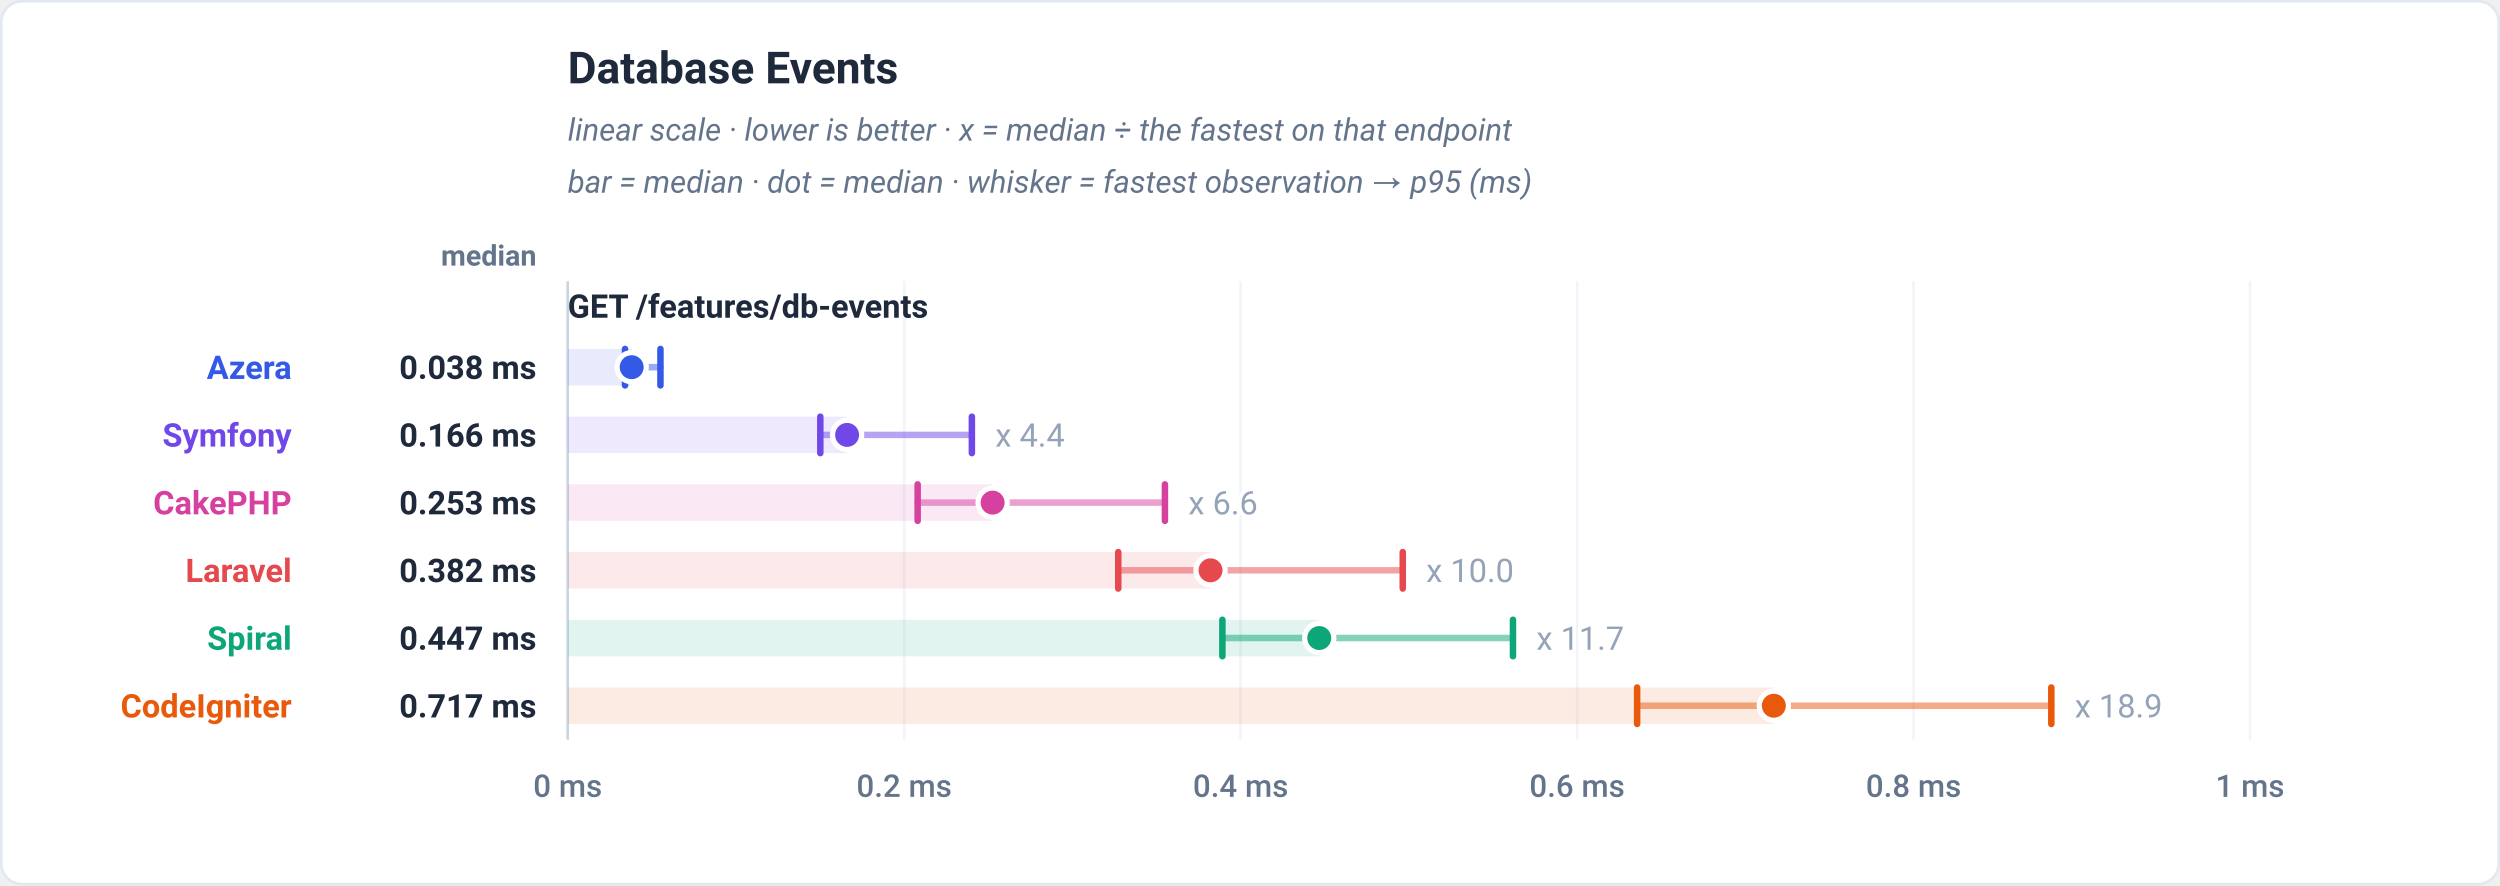
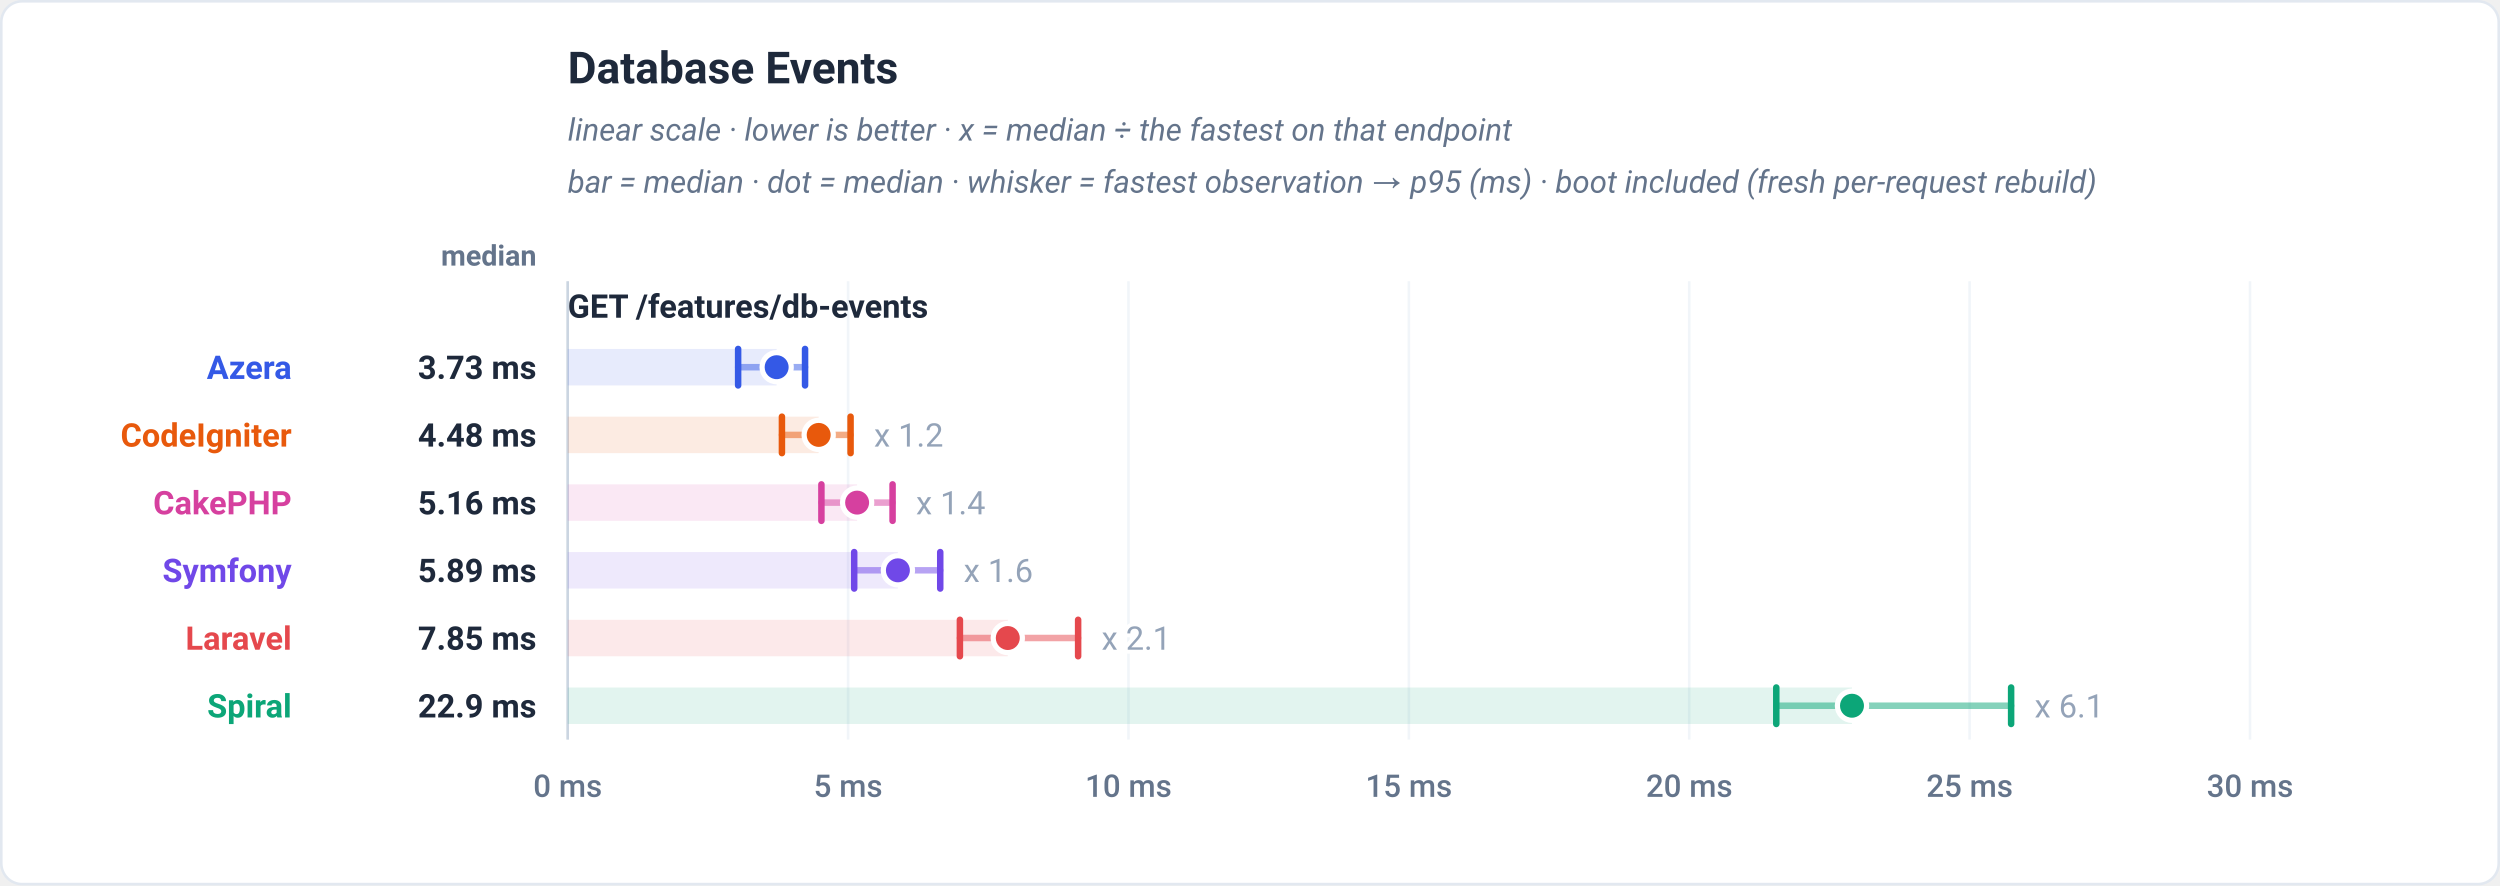
<svg xmlns="http://www.w3.org/2000/svg" viewBox="0 0 960 340" width="960" height="340" role="img" font-family="-apple-system,BlinkMacSystemFont,'Segoe UI',Roboto,Helvetica,Arial,sans-serif">
  <rect x="0.5" y="0.5" width="959" height="339" rx="8" fill="#ffffff" stroke="#e2e8f0" />
  <text x="218" y="32" font-family="-apple-system,BlinkMacSystemFont,'Segoe UI',Roboto,Helvetica,Arial,sans-serif" font-size="17" font-weight="700" fill="#1e293b" text-anchor="start">Database Events</text>
  <text x="218" y="54" font-family="-apple-system,BlinkMacSystemFont,'Segoe UI',Roboto,Helvetica,Arial,sans-serif" font-size="12" font-weight="400" fill="#64748b" text-anchor="start" font-style="italic">linear scale · lower is better · x = median ÷ the fastest on that endpoint</text>
-   <text x="218" y="74" font-family="-apple-system,BlinkMacSystemFont,'Segoe UI',Roboto,Helvetica,Arial,sans-serif" font-size="12" font-weight="400" fill="#64748b" text-anchor="start" font-style="italic">bar = median · dot = median · whisker = fastest observation → p95 (ms)</text>
+   <text x="218" y="74" font-family="-apple-system,BlinkMacSystemFont,'Segoe UI',Roboto,Helvetica,Arial,sans-serif" font-size="12" font-weight="400" fill="#64748b" text-anchor="start" font-style="italic">bar = median · dot = median · whisker = fastest observation → p95 (ms) · boot included (fresh per-request rebuild)</text>
  <text x="206" y="102" font-family="-apple-system,BlinkMacSystemFont,'Segoe UI',Roboto,Helvetica,Arial,sans-serif" font-size="11" font-weight="600" fill="#64748b" text-anchor="end">median</text>
  <line x1="218" y1="108" x2="218" y2="284" stroke="#f1f5f9" stroke-width="1" />
  <text x="218" y="306" font-family="-apple-system,BlinkMacSystemFont,'Segoe UI',Roboto,Helvetica,Arial,sans-serif" font-size="12" font-weight="500" fill="#64748b" text-anchor="middle">0 ms</text>
-   <line x1="347.2" y1="108" x2="347.2" y2="284" stroke="#f1f5f9" stroke-width="1" />
-   <text x="347.2" y="306" font-family="-apple-system,BlinkMacSystemFont,'Segoe UI',Roboto,Helvetica,Arial,sans-serif" font-size="12" font-weight="500" fill="#64748b" text-anchor="middle">0.2 ms</text>
-   <line x1="476.4" y1="108" x2="476.4" y2="284" stroke="#f1f5f9" stroke-width="1" />
-   <text x="476.4" y="306" font-family="-apple-system,BlinkMacSystemFont,'Segoe UI',Roboto,Helvetica,Arial,sans-serif" font-size="12" font-weight="500" fill="#64748b" text-anchor="middle">0.4 ms</text>
-   <line x1="605.6" y1="108" x2="605.6" y2="284" stroke="#f1f5f9" stroke-width="1" />
-   <text x="605.6" y="306" font-family="-apple-system,BlinkMacSystemFont,'Segoe UI',Roboto,Helvetica,Arial,sans-serif" font-size="12" font-weight="500" fill="#64748b" text-anchor="middle">0.6 ms</text>
-   <line x1="734.8" y1="108" x2="734.8" y2="284" stroke="#f1f5f9" stroke-width="1" />
-   <text x="734.8" y="306" font-family="-apple-system,BlinkMacSystemFont,'Segoe UI',Roboto,Helvetica,Arial,sans-serif" font-size="12" font-weight="500" fill="#64748b" text-anchor="middle">0.8 ms</text>
+   <line x1="325.67" y1="108" x2="325.67" y2="284" stroke="#f1f5f9" stroke-width="1" />
+   <text x="325.67" y="306" font-family="-apple-system,BlinkMacSystemFont,'Segoe UI',Roboto,Helvetica,Arial,sans-serif" font-size="12" font-weight="500" fill="#64748b" text-anchor="middle">5 ms</text>
+   <line x1="433.33" y1="108" x2="433.33" y2="284" stroke="#f1f5f9" stroke-width="1" />
+   <text x="433.33" y="306" font-family="-apple-system,BlinkMacSystemFont,'Segoe UI',Roboto,Helvetica,Arial,sans-serif" font-size="12" font-weight="500" fill="#64748b" text-anchor="middle">10 ms</text>
+   <line x1="541" y1="108" x2="541" y2="284" stroke="#f1f5f9" stroke-width="1" />
+   <text x="541" y="306" font-family="-apple-system,BlinkMacSystemFont,'Segoe UI',Roboto,Helvetica,Arial,sans-serif" font-size="12" font-weight="500" fill="#64748b" text-anchor="middle">15 ms</text>
+   <line x1="648.67" y1="108" x2="648.67" y2="284" stroke="#f1f5f9" stroke-width="1" />
+   <text x="648.67" y="306" font-family="-apple-system,BlinkMacSystemFont,'Segoe UI',Roboto,Helvetica,Arial,sans-serif" font-size="12" font-weight="500" fill="#64748b" text-anchor="middle">20 ms</text>
+   <line x1="756.33" y1="108" x2="756.33" y2="284" stroke="#f1f5f9" stroke-width="1" />
+   <text x="756.33" y="306" font-family="-apple-system,BlinkMacSystemFont,'Segoe UI',Roboto,Helvetica,Arial,sans-serif" font-size="12" font-weight="500" fill="#64748b" text-anchor="middle">25 ms</text>
  <line x1="864" y1="108" x2="864" y2="284" stroke="#f1f5f9" stroke-width="1" />
-   <text x="864" y="306" font-family="-apple-system,BlinkMacSystemFont,'Segoe UI',Roboto,Helvetica,Arial,sans-serif" font-size="12" font-weight="500" fill="#64748b" text-anchor="middle">1 ms</text>
+   <text x="864" y="306" font-family="-apple-system,BlinkMacSystemFont,'Segoe UI',Roboto,Helvetica,Arial,sans-serif" font-size="12" font-weight="500" fill="#64748b" text-anchor="middle">30 ms</text>
  <line x1="218" y1="108" x2="218" y2="284" stroke="#cbd5e1" stroke-width="1" />
  <text x="218" y="122" font-family="-apple-system,BlinkMacSystemFont,'Segoe UI',Roboto,Helvetica,Arial,sans-serif" font-size="12.5" font-weight="700" fill="#1e293b" text-anchor="start">GET /features/db-events</text>
-   <rect x="218" y="134" width="24.56" height="14" fill="#3459e6" fill-opacity="0.12" />
-   <line x1="240.01" y1="141" x2="253.61" y2="141" stroke="#3459e6" stroke-width="2.5" stroke-linecap="round" opacity="0.5" />
-   <line x1="240.01" y1="134" x2="240.01" y2="148" stroke="#3459e6" stroke-width="2.5" stroke-linecap="round" />
-   <line x1="253.61" y1="134" x2="253.61" y2="148" stroke="#3459e6" stroke-width="2.5" stroke-linecap="round" />
-   <circle cx="242.56" cy="141" r="5.6" fill="#3459e6" stroke="#ffffff" stroke-width="2" />
+   <rect x="218" y="134" width="80.23" height="14" fill="#3459e6" fill-opacity="0.12" />
+   <line x1="283.44" y1="141" x2="309.14" y2="141" stroke="#3459e6" stroke-width="2.5" stroke-linecap="round" opacity="0.5" />
+   <line x1="283.44" y1="134" x2="283.44" y2="148" stroke="#3459e6" stroke-width="2.5" stroke-linecap="round" />
+   <line x1="309.14" y1="134" x2="309.14" y2="148" stroke="#3459e6" stroke-width="2.5" stroke-linecap="round" />
+   <circle cx="298.23" cy="141" r="5.6" fill="#3459e6" stroke="#ffffff" stroke-width="2" />
  <text x="112" y="145.5" font-family="-apple-system,BlinkMacSystemFont,'Segoe UI',Roboto,Helvetica,Arial,sans-serif" font-size="12.5" font-weight="700" fill="#3459e6" text-anchor="end">Azera</text>
-   <text x="206" y="145.5" font-family="-apple-system,BlinkMacSystemFont,'Segoe UI',Roboto,Helvetica,Arial,sans-serif" font-size="12.5" font-weight="700" fill="#1e293b" text-anchor="end">0.038 ms</text>
-   <rect x="218" y="160" width="107.28" height="14" fill="#7048e8" fill-opacity="0.12" />
-   <line x1="315" y1="167" x2="373.2" y2="167" stroke="#7048e8" stroke-width="2.5" stroke-linecap="round" opacity="0.5" />
-   <line x1="315" y1="160" x2="315" y2="174" stroke="#7048e8" stroke-width="2.5" stroke-linecap="round" />
-   <line x1="373.2" y1="160" x2="373.2" y2="174" stroke="#7048e8" stroke-width="2.5" stroke-linecap="round" />
-   <circle cx="325.28" cy="167" r="5.6" fill="#7048e8" stroke="#ffffff" stroke-width="2" />
-   <text x="382.2" y="171.5" font-family="-apple-system,BlinkMacSystemFont,'Segoe UI',Roboto,Helvetica,Arial,sans-serif" font-size="12.5" font-weight="400" fill="#94a3b8" text-anchor="start" stroke="#ffffff" stroke-width="3" paint-order="stroke" stroke-linejoin="round">x 4.4</text>
-   <text x="112" y="171.5" font-family="-apple-system,BlinkMacSystemFont,'Segoe UI',Roboto,Helvetica,Arial,sans-serif" font-size="12.5" font-weight="700" fill="#7048e8" text-anchor="end">Symfony</text>
-   <text x="206" y="171.5" font-family="-apple-system,BlinkMacSystemFont,'Segoe UI',Roboto,Helvetica,Arial,sans-serif" font-size="12.5" font-weight="700" fill="#1e293b" text-anchor="end">0.166 ms</text>
-   <rect x="218" y="186" width="163.16" height="14" fill="#d6409f" fill-opacity="0.12" />
-   <line x1="352.38" y1="193" x2="447.33" y2="193" stroke="#d6409f" stroke-width="2.5" stroke-linecap="round" opacity="0.5" />
-   <line x1="352.38" y1="186" x2="352.38" y2="200" stroke="#d6409f" stroke-width="2.5" stroke-linecap="round" />
-   <line x1="447.33" y1="186" x2="447.33" y2="200" stroke="#d6409f" stroke-width="2.5" stroke-linecap="round" />
-   <circle cx="381.16" cy="193" r="5.6" fill="#d6409f" stroke="#ffffff" stroke-width="2" />
-   <text x="456.33" y="197.5" font-family="-apple-system,BlinkMacSystemFont,'Segoe UI',Roboto,Helvetica,Arial,sans-serif" font-size="12.5" font-weight="400" fill="#94a3b8" text-anchor="start" stroke="#ffffff" stroke-width="3" paint-order="stroke" stroke-linejoin="round">x 6.6</text>
+   <text x="206" y="145.5" font-family="-apple-system,BlinkMacSystemFont,'Segoe UI',Roboto,Helvetica,Arial,sans-serif" font-size="12.5" font-weight="700" fill="#1e293b" text-anchor="end">3.73 ms</text>
+   <rect x="218" y="160" width="96.37" height="14" fill="#e8590c" fill-opacity="0.12" />
+   <line x1="300.26" y1="167" x2="326.62" y2="167" stroke="#e8590c" stroke-width="2.5" stroke-linecap="round" opacity="0.5" />
+   <line x1="300.26" y1="160" x2="300.26" y2="174" stroke="#e8590c" stroke-width="2.5" stroke-linecap="round" />
+   <line x1="326.62" y1="160" x2="326.62" y2="174" stroke="#e8590c" stroke-width="2.5" stroke-linecap="round" />
+   <circle cx="314.37" cy="167" r="5.6" fill="#e8590c" stroke="#ffffff" stroke-width="2" />
+   <text x="335.62" y="171.5" font-family="-apple-system,BlinkMacSystemFont,'Segoe UI',Roboto,Helvetica,Arial,sans-serif" font-size="12.5" font-weight="400" fill="#94a3b8" text-anchor="start" stroke="#ffffff" stroke-width="3" paint-order="stroke" stroke-linejoin="round">x 1.2</text>
+   <text x="112" y="171.5" font-family="-apple-system,BlinkMacSystemFont,'Segoe UI',Roboto,Helvetica,Arial,sans-serif" font-size="12.5" font-weight="700" fill="#e8590c" text-anchor="end">CodeIgniter</text>
+   <text x="206" y="171.5" font-family="-apple-system,BlinkMacSystemFont,'Segoe UI',Roboto,Helvetica,Arial,sans-serif" font-size="12.5" font-weight="700" fill="#1e293b" text-anchor="end">4.48 ms</text>
+   <rect x="218" y="186" width="111.13" height="14" fill="#d6409f" fill-opacity="0.12" />
+   <line x1="315.42" y1="193" x2="342.75" y2="193" stroke="#d6409f" stroke-width="2.5" stroke-linecap="round" opacity="0.5" />
+   <line x1="315.42" y1="186" x2="315.42" y2="200" stroke="#d6409f" stroke-width="2.5" stroke-linecap="round" />
+   <line x1="342.75" y1="186" x2="342.75" y2="200" stroke="#d6409f" stroke-width="2.5" stroke-linecap="round" />
+   <circle cx="329.13" cy="193" r="5.6" fill="#d6409f" stroke="#ffffff" stroke-width="2" />
+   <text x="351.75" y="197.5" font-family="-apple-system,BlinkMacSystemFont,'Segoe UI',Roboto,Helvetica,Arial,sans-serif" font-size="12.5" font-weight="400" fill="#94a3b8" text-anchor="start" stroke="#ffffff" stroke-width="3" paint-order="stroke" stroke-linejoin="round">x 1.4</text>
  <text x="112" y="197.5" font-family="-apple-system,BlinkMacSystemFont,'Segoe UI',Roboto,Helvetica,Arial,sans-serif" font-size="12.5" font-weight="700" fill="#d6409f" text-anchor="end">CakePHP</text>
-   <text x="206" y="197.5" font-family="-apple-system,BlinkMacSystemFont,'Segoe UI',Roboto,Helvetica,Arial,sans-serif" font-size="12.5" font-weight="700" fill="#1e293b" text-anchor="end">0.253 ms</text>
-   <rect x="218" y="212" width="246.84" height="14" fill="#e5484d" fill-opacity="0.12" />
-   <line x1="429.41" y1="219" x2="538.66" y2="219" stroke="#e5484d" stroke-width="2.5" stroke-linecap="round" opacity="0.5" />
-   <line x1="429.41" y1="212" x2="429.41" y2="226" stroke="#e5484d" stroke-width="2.5" stroke-linecap="round" />
-   <line x1="538.66" y1="212" x2="538.66" y2="226" stroke="#e5484d" stroke-width="2.5" stroke-linecap="round" />
-   <circle cx="464.84" cy="219" r="5.6" fill="#e5484d" stroke="#ffffff" stroke-width="2" />
-   <text x="547.66" y="223.5" font-family="-apple-system,BlinkMacSystemFont,'Segoe UI',Roboto,Helvetica,Arial,sans-serif" font-size="12.5" font-weight="400" fill="#94a3b8" text-anchor="start" stroke="#ffffff" stroke-width="3" paint-order="stroke" stroke-linejoin="round">x 10.0</text>
-   <text x="112" y="223.5" font-family="-apple-system,BlinkMacSystemFont,'Segoe UI',Roboto,Helvetica,Arial,sans-serif" font-size="12.5" font-weight="700" fill="#e5484d" text-anchor="end">Laravel</text>
-   <text x="206" y="223.5" font-family="-apple-system,BlinkMacSystemFont,'Segoe UI',Roboto,Helvetica,Arial,sans-serif" font-size="12.5" font-weight="700" fill="#1e293b" text-anchor="end">0.382 ms</text>
-   <rect x="218" y="238" width="288.59" height="14" fill="#0ca678" fill-opacity="0.12" />
-   <line x1="469.4" y1="245" x2="580.98" y2="245" stroke="#0ca678" stroke-width="2.5" stroke-linecap="round" opacity="0.5" />
-   <line x1="469.4" y1="238" x2="469.4" y2="252" stroke="#0ca678" stroke-width="2.5" stroke-linecap="round" />
-   <line x1="580.98" y1="238" x2="580.98" y2="252" stroke="#0ca678" stroke-width="2.5" stroke-linecap="round" />
-   <circle cx="506.59" cy="245" r="5.6" fill="#0ca678" stroke="#ffffff" stroke-width="2" />
-   <text x="589.98" y="249.5" font-family="-apple-system,BlinkMacSystemFont,'Segoe UI',Roboto,Helvetica,Arial,sans-serif" font-size="12.5" font-weight="400" fill="#94a3b8" text-anchor="start" stroke="#ffffff" stroke-width="3" paint-order="stroke" stroke-linejoin="round">x 11.7</text>
-   <text x="112" y="249.5" font-family="-apple-system,BlinkMacSystemFont,'Segoe UI',Roboto,Helvetica,Arial,sans-serif" font-size="12.5" font-weight="700" fill="#0ca678" text-anchor="end">Spiral</text>
-   <text x="206" y="249.5" font-family="-apple-system,BlinkMacSystemFont,'Segoe UI',Roboto,Helvetica,Arial,sans-serif" font-size="12.5" font-weight="700" fill="#1e293b" text-anchor="end">0.447 ms</text>
-   <rect x="218" y="264" width="463.15" height="14" fill="#e8590c" fill-opacity="0.12" />
-   <line x1="628.66" y1="271" x2="787.7" y2="271" stroke="#e8590c" stroke-width="2.5" stroke-linecap="round" opacity="0.5" />
-   <line x1="628.66" y1="264" x2="628.66" y2="278" stroke="#e8590c" stroke-width="2.5" stroke-linecap="round" />
-   <line x1="787.7" y1="264" x2="787.7" y2="278" stroke="#e8590c" stroke-width="2.5" stroke-linecap="round" />
-   <circle cx="681.15" cy="271" r="5.6" fill="#e8590c" stroke="#ffffff" stroke-width="2" />
-   <text x="796.7" y="275.5" font-family="-apple-system,BlinkMacSystemFont,'Segoe UI',Roboto,Helvetica,Arial,sans-serif" font-size="12.5" font-weight="400" fill="#94a3b8" text-anchor="start" stroke="#ffffff" stroke-width="3" paint-order="stroke" stroke-linejoin="round">x 18.9</text>
-   <text x="112" y="275.5" font-family="-apple-system,BlinkMacSystemFont,'Segoe UI',Roboto,Helvetica,Arial,sans-serif" font-size="12.5" font-weight="700" fill="#e8590c" text-anchor="end">CodeIgniter</text>
-   <text x="206" y="275.5" font-family="-apple-system,BlinkMacSystemFont,'Segoe UI',Roboto,Helvetica,Arial,sans-serif" font-size="12.5" font-weight="700" fill="#1e293b" text-anchor="end">0.717 ms</text>
+   <text x="206" y="197.5" font-family="-apple-system,BlinkMacSystemFont,'Segoe UI',Roboto,Helvetica,Arial,sans-serif" font-size="12.5" font-weight="700" fill="#1e293b" text-anchor="end">5.16 ms</text>
+   <rect x="218" y="212" width="126.79" height="14" fill="#7048e8" fill-opacity="0.12" />
+   <line x1="328.01" y1="219" x2="361.05" y2="219" stroke="#7048e8" stroke-width="2.5" stroke-linecap="round" opacity="0.5" />
+   <line x1="328.01" y1="212" x2="328.01" y2="226" stroke="#7048e8" stroke-width="2.5" stroke-linecap="round" />
+   <line x1="361.05" y1="212" x2="361.05" y2="226" stroke="#7048e8" stroke-width="2.5" stroke-linecap="round" />
+   <circle cx="344.79" cy="219" r="5.6" fill="#7048e8" stroke="#ffffff" stroke-width="2" />
+   <text x="370.05" y="223.5" font-family="-apple-system,BlinkMacSystemFont,'Segoe UI',Roboto,Helvetica,Arial,sans-serif" font-size="12.5" font-weight="400" fill="#94a3b8" text-anchor="start" stroke="#ffffff" stroke-width="3" paint-order="stroke" stroke-linejoin="round">x 1.6</text>
+   <text x="112" y="223.5" font-family="-apple-system,BlinkMacSystemFont,'Segoe UI',Roboto,Helvetica,Arial,sans-serif" font-size="12.5" font-weight="700" fill="#7048e8" text-anchor="end">Symfony</text>
+   <text x="206" y="223.5" font-family="-apple-system,BlinkMacSystemFont,'Segoe UI',Roboto,Helvetica,Arial,sans-serif" font-size="12.5" font-weight="700" fill="#1e293b" text-anchor="end">5.89 ms</text>
+   <rect x="218" y="238" width="168.99" height="14" fill="#e5484d" fill-opacity="0.12" />
+   <line x1="368.6" y1="245" x2="414" y2="245" stroke="#e5484d" stroke-width="2.5" stroke-linecap="round" opacity="0.5" />
+   <line x1="368.6" y1="238" x2="368.6" y2="252" stroke="#e5484d" stroke-width="2.5" stroke-linecap="round" />
+   <line x1="414" y1="238" x2="414" y2="252" stroke="#e5484d" stroke-width="2.5" stroke-linecap="round" />
+   <circle cx="386.99" cy="245" r="5.6" fill="#e5484d" stroke="#ffffff" stroke-width="2" />
+   <text x="423" y="249.5" font-family="-apple-system,BlinkMacSystemFont,'Segoe UI',Roboto,Helvetica,Arial,sans-serif" font-size="12.5" font-weight="400" fill="#94a3b8" text-anchor="start" stroke="#ffffff" stroke-width="3" paint-order="stroke" stroke-linejoin="round">x 2.1</text>
+   <text x="112" y="249.5" font-family="-apple-system,BlinkMacSystemFont,'Segoe UI',Roboto,Helvetica,Arial,sans-serif" font-size="12.5" font-weight="700" fill="#e5484d" text-anchor="end">Laravel</text>
+   <text x="206" y="249.5" font-family="-apple-system,BlinkMacSystemFont,'Segoe UI',Roboto,Helvetica,Arial,sans-serif" font-size="12.5" font-weight="700" fill="#1e293b" text-anchor="end">7.85 ms</text>
+   <rect x="218" y="264" width="493.16" height="14" fill="#0ca678" fill-opacity="0.12" />
+   <line x1="682.09" y1="271" x2="772.27" y2="271" stroke="#0ca678" stroke-width="2.5" stroke-linecap="round" opacity="0.5" />
+   <line x1="682.09" y1="264" x2="682.09" y2="278" stroke="#0ca678" stroke-width="2.5" stroke-linecap="round" />
+   <line x1="772.27" y1="264" x2="772.27" y2="278" stroke="#0ca678" stroke-width="2.5" stroke-linecap="round" />
+   <circle cx="711.16" cy="271" r="5.6" fill="#0ca678" stroke="#ffffff" stroke-width="2" />
+   <text x="781.27" y="275.5" font-family="-apple-system,BlinkMacSystemFont,'Segoe UI',Roboto,Helvetica,Arial,sans-serif" font-size="12.5" font-weight="400" fill="#94a3b8" text-anchor="start" stroke="#ffffff" stroke-width="3" paint-order="stroke" stroke-linejoin="round">x 6.1</text>
+   <text x="112" y="275.5" font-family="-apple-system,BlinkMacSystemFont,'Segoe UI',Roboto,Helvetica,Arial,sans-serif" font-size="12.5" font-weight="700" fill="#0ca678" text-anchor="end">Spiral</text>
+   <text x="206" y="275.5" font-family="-apple-system,BlinkMacSystemFont,'Segoe UI',Roboto,Helvetica,Arial,sans-serif" font-size="12.5" font-weight="700" fill="#1e293b" text-anchor="end">22.9 ms</text>
</svg>
